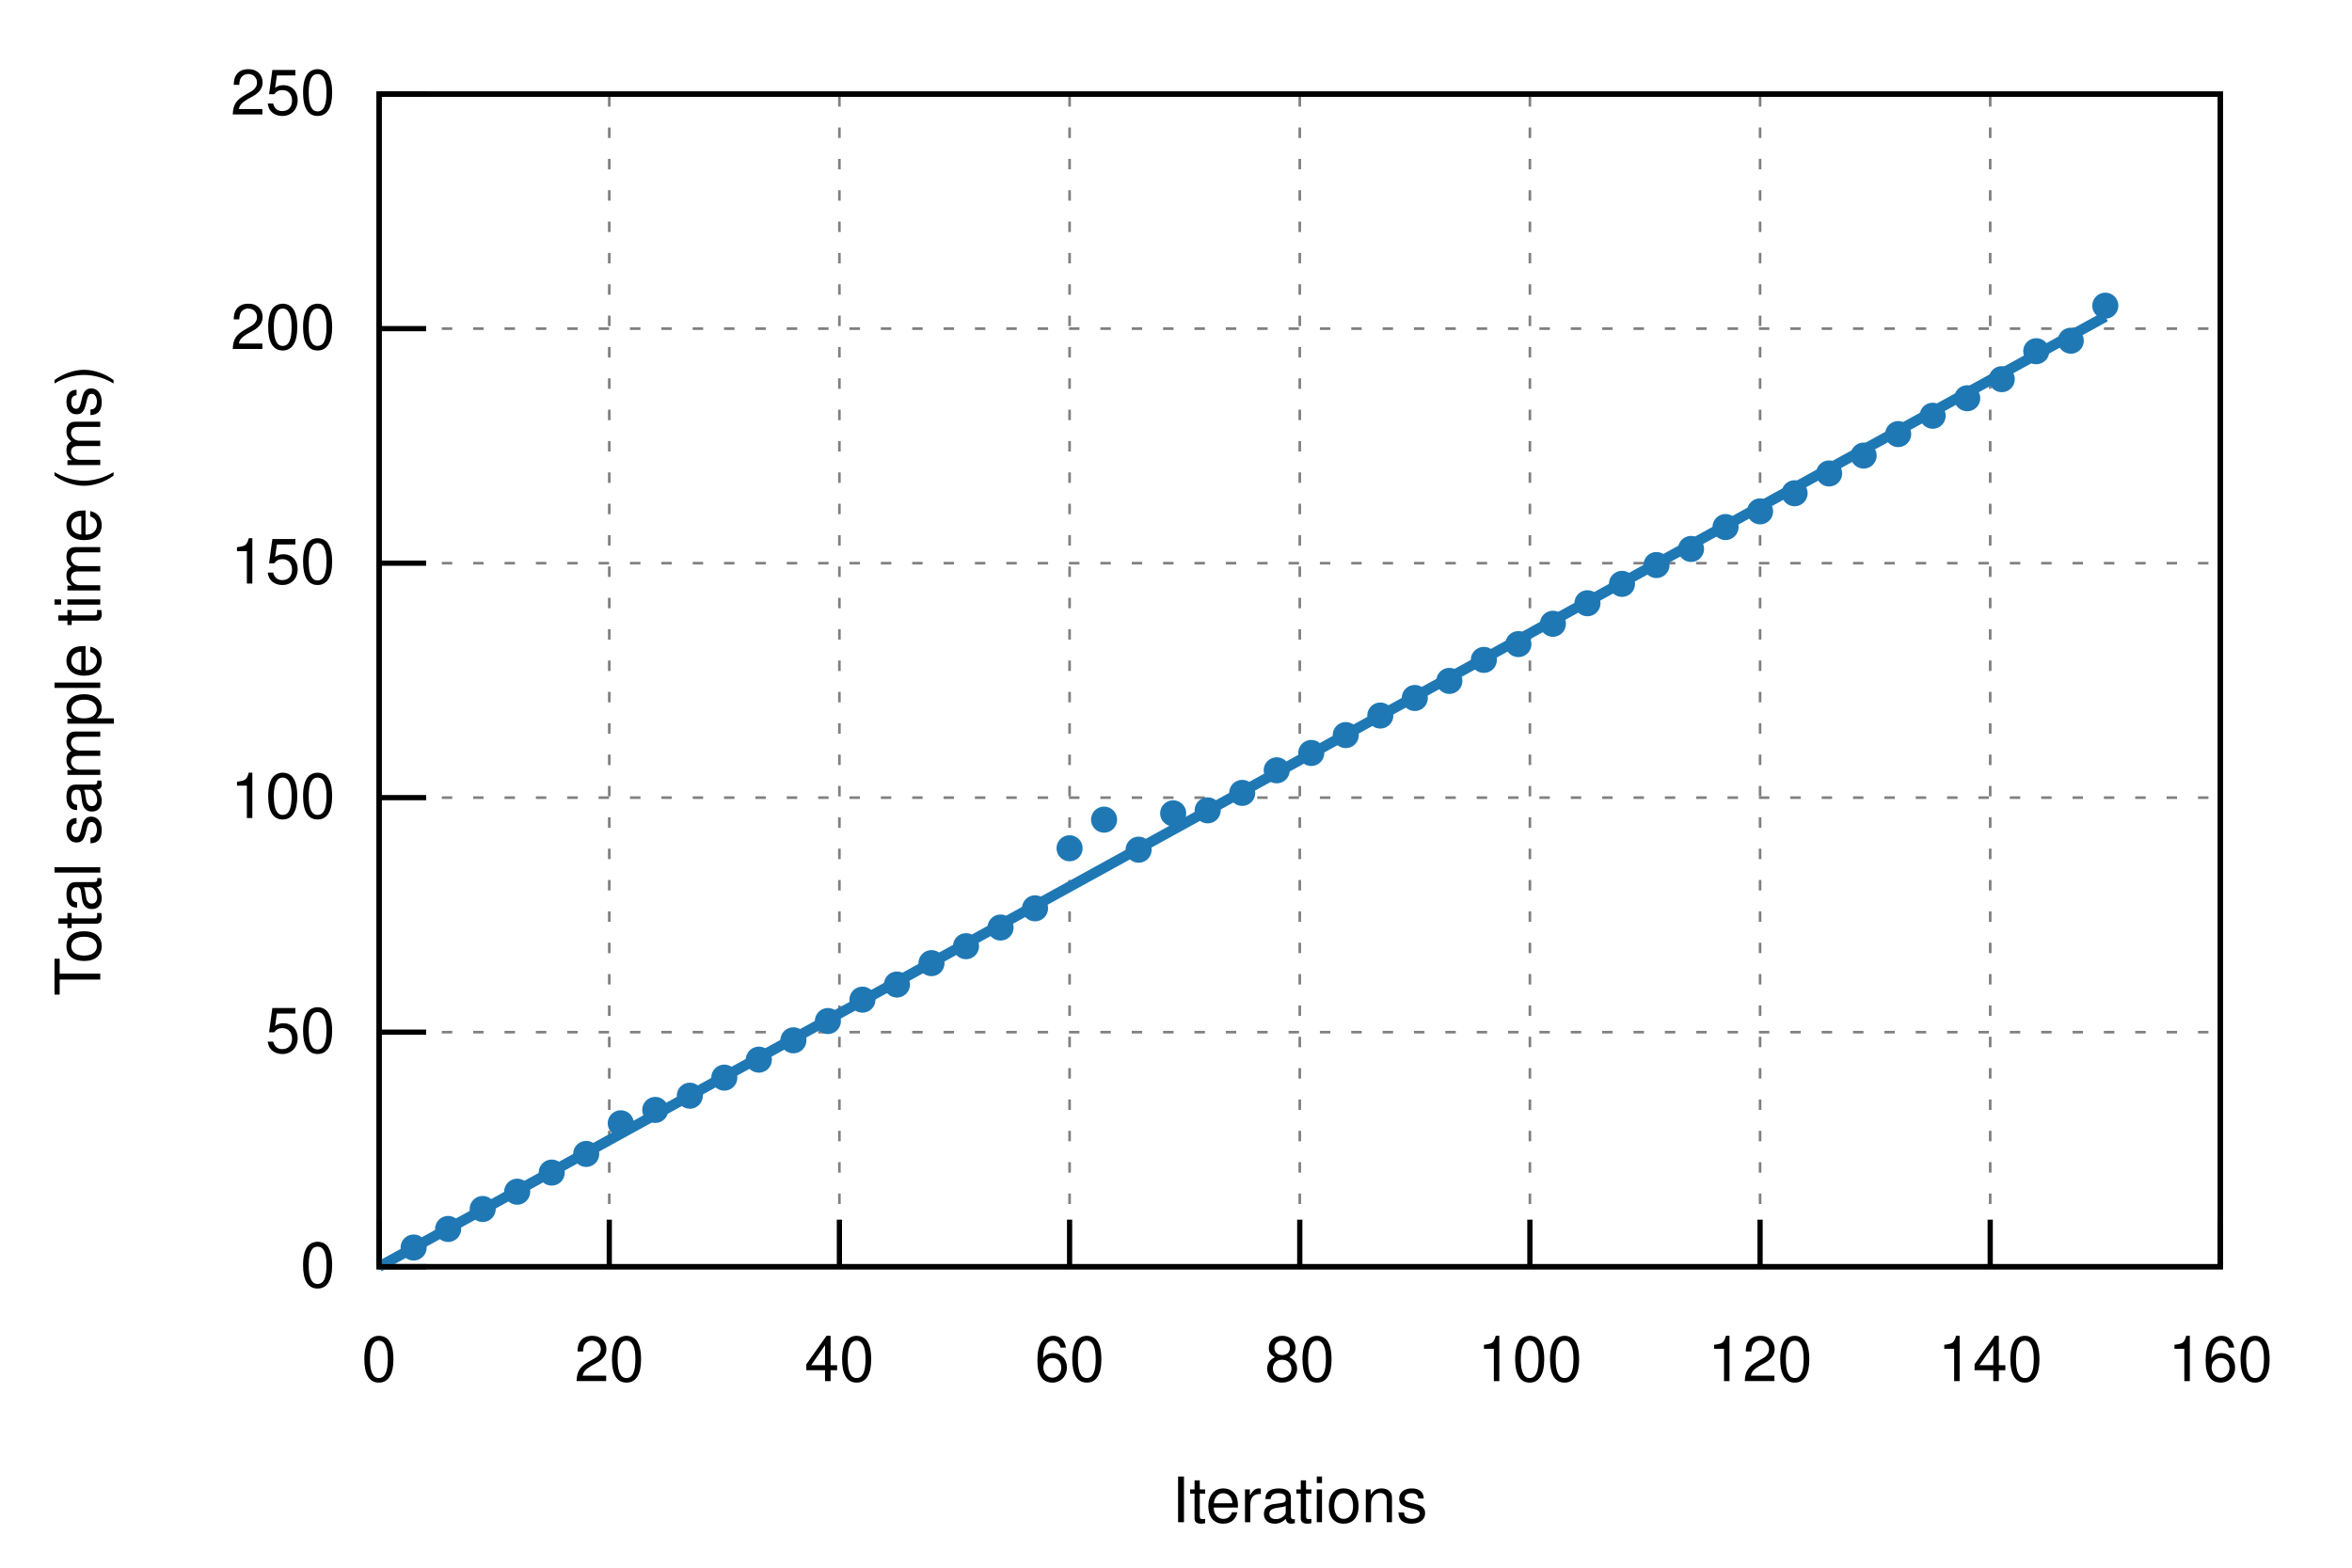
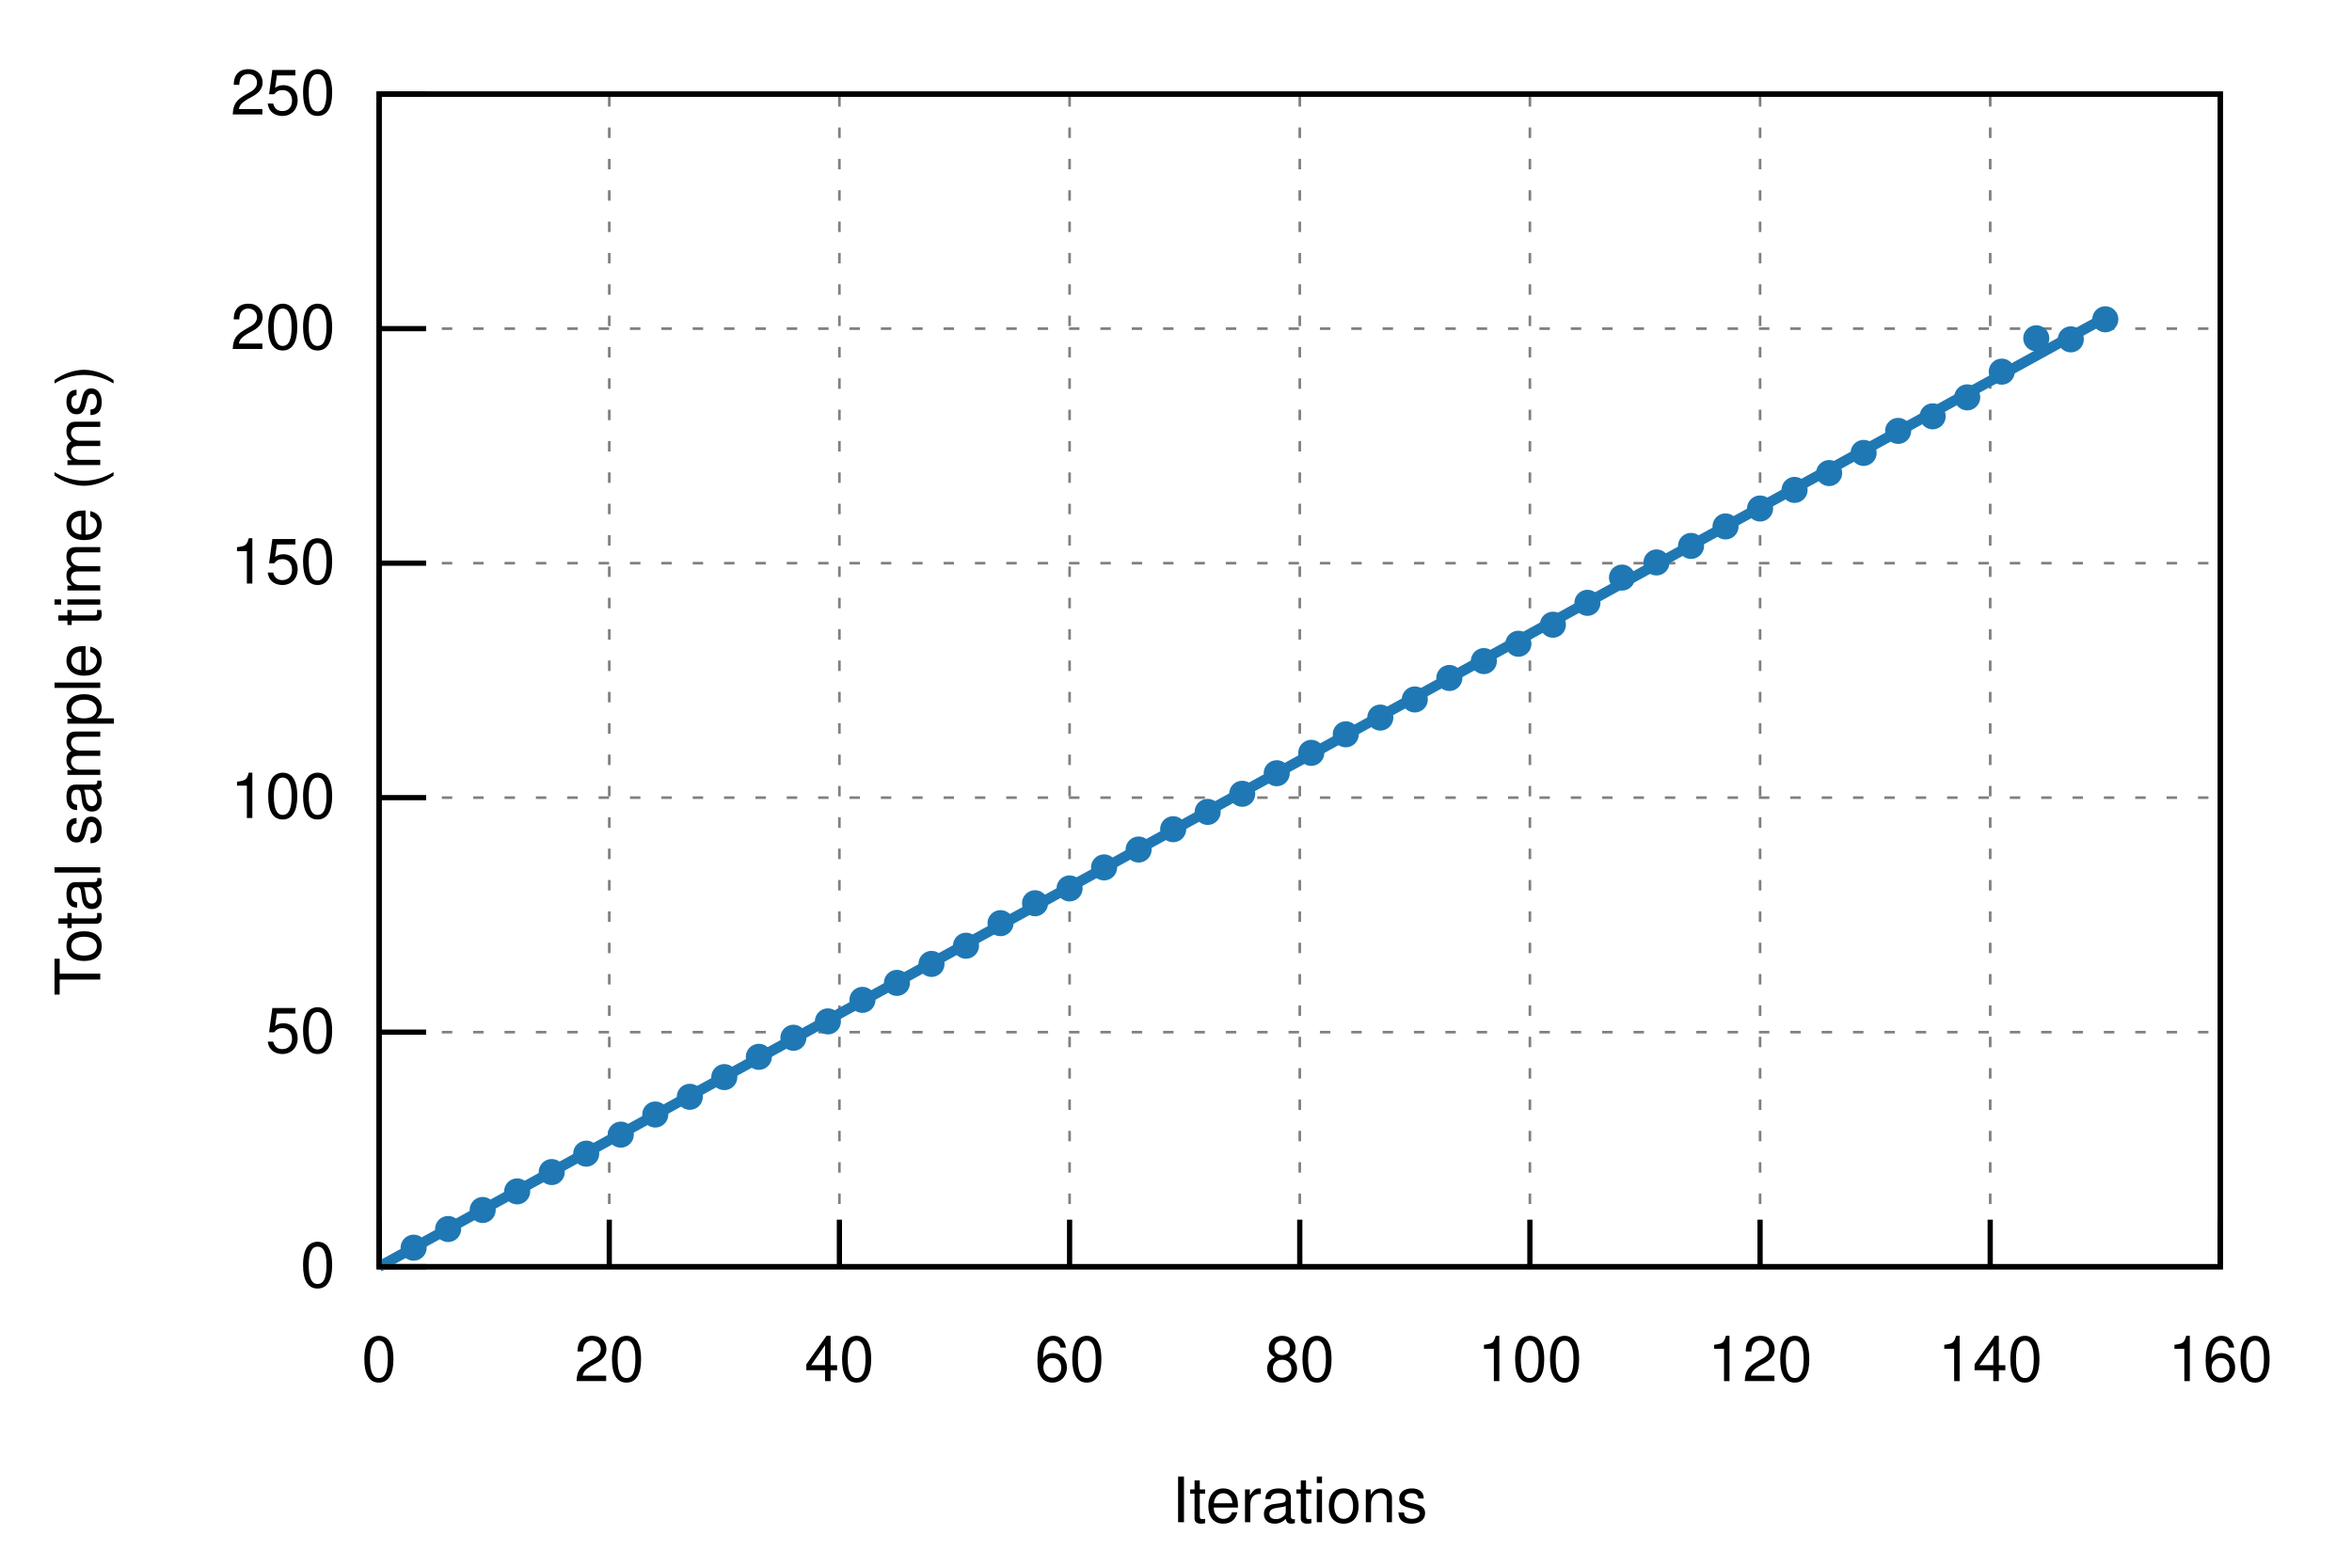
<svg xmlns="http://www.w3.org/2000/svg" xmlns:xlink="http://www.w3.org/1999/xlink" viewBox="0 0 450 300">
  <g id="gnuplot_canvas">
    <rect x="0" y="0" width="450" height="300" fill="none" />
    <defs>
      <circle id="gpDot" r="0.5" stroke-width="0.5" stroke="currentColor" />
      <path id="gpPt0" stroke-width="0.222" stroke="currentColor" d="M-1,0 h2 M0,-1 v2" />
      <path id="gpPt1" stroke-width="0.222" stroke="currentColor" d="M-1,-1 L1,1 M1,-1 L-1,1" />
      <path id="gpPt2" stroke-width="0.222" stroke="currentColor" d="M-1,0 L1,0 M0,-1 L0,1 M-1,-1 L1,1 M-1,1 L1,-1" />
      <rect id="gpPt3" stroke-width="0.222" stroke="currentColor" x="-1" y="-1" width="2" height="2" />
      <rect id="gpPt4" stroke-width="0.222" stroke="currentColor" fill="currentColor" x="-1" y="-1" width="2" height="2" />
      <circle id="gpPt5" stroke-width="0.222" stroke="currentColor" cx="0" cy="0" r="1" />
      <use xlink:href="#gpPt5" id="gpPt6" fill="currentColor" stroke="none" />
      <path id="gpPt7" stroke-width="0.222" stroke="currentColor" d="M0,-1.33 L-1.33,0.67 L1.33,0.67 z" />
      <use xlink:href="#gpPt7" id="gpPt8" fill="currentColor" stroke="none" />
      <use xlink:href="#gpPt7" id="gpPt9" stroke="currentColor" transform="rotate(180)" />
      <use xlink:href="#gpPt9" id="gpPt10" fill="currentColor" stroke="none" />
      <use xlink:href="#gpPt3" id="gpPt11" stroke="currentColor" transform="rotate(45)" />
      <use xlink:href="#gpPt11" id="gpPt12" fill="currentColor" stroke="none" />
      <path id="gpPt13" stroke-width="0.222" stroke="currentColor" d="M0,1.330 L1.265,0.411 L0.782,-1.067 L-0.782,-1.076 L-1.265,0.411 z" />
      <use xlink:href="#gpPt13" id="gpPt14" fill="currentColor" stroke="none" />
      <filter id="textbox" filterUnits="objectBoundingBox" x="0" y="0" height="1" width="1">
        <feFlood flood-color="white" flood-opacity="1" result="bgnd" />
        <feComposite in="SourceGraphic" in2="bgnd" operator="atop" />
      </filter>
      <filter id="greybox" filterUnits="objectBoundingBox" x="0" y="0" height="1" width="1">
        <feFlood flood-color="lightgrey" flood-opacity="1" result="grey" />
        <feComposite in="SourceGraphic" in2="grey" operator="atop" />
      </filter>
    </defs>
    <g fill="none" color="white" stroke="currentColor" stroke-width="1.00" stroke-linecap="butt" stroke-linejoin="miter">
</g>
    <g fill="none" color="black" stroke="currentColor" stroke-width="1.00" stroke-linecap="butt" stroke-linejoin="miter">
</g>
    <g fill="none" color="black" stroke="black" stroke-width="0.50" stroke-linecap="butt" stroke-linejoin="miter">
</g>
    <g fill="none" color="gray" stroke="currentColor" stroke-width="0.50" stroke-linecap="butt" stroke-linejoin="miter">
      <path stroke="gray" stroke-dasharray="2,4" class="gridline" d="M72.53,242.40 L424.82,242.40  " />
    </g>
    <g fill="none" color="gray" stroke="gray" stroke-width="1.00" stroke-linecap="butt" stroke-linejoin="miter">
</g>
    <g fill="none" color="black" stroke="currentColor" stroke-width="1.00" stroke-linecap="butt" stroke-linejoin="miter">
      <path stroke="black" d="M72.53,242.40 L81.53,242.40  " />
      <g transform="translate(64.14,246.30)" stroke="none" fill="black" font-family="Helvetica" font-size="12.00" text-anchor="end">
        <text>
          <tspan font-family="Helvetica"> 0</tspan>
        </text>
      </g>
    </g>
    <g fill="none" color="black" stroke="currentColor" stroke-width="1.00" stroke-linecap="butt" stroke-linejoin="miter">
</g>
    <g fill="none" color="black" stroke="black" stroke-width="0.50" stroke-linecap="butt" stroke-linejoin="miter">
</g>
    <g fill="none" color="gray" stroke="currentColor" stroke-width="0.50" stroke-linecap="butt" stroke-linejoin="miter">
      <path stroke="gray" stroke-dasharray="2,4" class="gridline" d="M72.53,197.52 L424.82,197.52  " />
    </g>
    <g fill="none" color="gray" stroke="gray" stroke-width="1.00" stroke-linecap="butt" stroke-linejoin="miter">
</g>
    <g fill="none" color="black" stroke="currentColor" stroke-width="1.00" stroke-linecap="butt" stroke-linejoin="miter">
      <path stroke="black" d="M72.53,197.52 L81.53,197.52  " />
      <g transform="translate(64.14,201.42)" stroke="none" fill="black" font-family="Helvetica" font-size="12.00" text-anchor="end">
        <text>
          <tspan font-family="Helvetica"> 50</tspan>
        </text>
      </g>
    </g>
    <g fill="none" color="black" stroke="currentColor" stroke-width="1.00" stroke-linecap="butt" stroke-linejoin="miter">
</g>
    <g fill="none" color="black" stroke="black" stroke-width="0.50" stroke-linecap="butt" stroke-linejoin="miter">
</g>
    <g fill="none" color="gray" stroke="currentColor" stroke-width="0.50" stroke-linecap="butt" stroke-linejoin="miter">
      <path stroke="gray" stroke-dasharray="2,4" class="gridline" d="M72.53,152.64 L424.82,152.64  " />
    </g>
    <g fill="none" color="gray" stroke="gray" stroke-width="1.00" stroke-linecap="butt" stroke-linejoin="miter">
</g>
    <g fill="none" color="black" stroke="currentColor" stroke-width="1.00" stroke-linecap="butt" stroke-linejoin="miter">
      <path stroke="black" d="M72.53,152.64 L81.53,152.64  " />
      <g transform="translate(64.14,156.54)" stroke="none" fill="black" font-family="Helvetica" font-size="12.00" text-anchor="end">
        <text>
          <tspan font-family="Helvetica"> 100</tspan>
        </text>
      </g>
    </g>
    <g fill="none" color="black" stroke="currentColor" stroke-width="1.00" stroke-linecap="butt" stroke-linejoin="miter">
</g>
    <g fill="none" color="black" stroke="black" stroke-width="0.50" stroke-linecap="butt" stroke-linejoin="miter">
</g>
    <g fill="none" color="gray" stroke="currentColor" stroke-width="0.50" stroke-linecap="butt" stroke-linejoin="miter">
      <path stroke="gray" stroke-dasharray="2,4" class="gridline" d="M72.53,107.77 L424.82,107.77  " />
    </g>
    <g fill="none" color="gray" stroke="gray" stroke-width="1.00" stroke-linecap="butt" stroke-linejoin="miter">
</g>
    <g fill="none" color="black" stroke="currentColor" stroke-width="1.00" stroke-linecap="butt" stroke-linejoin="miter">
      <path stroke="black" d="M72.53,107.77 L81.53,107.77  " />
      <g transform="translate(64.14,111.67)" stroke="none" fill="black" font-family="Helvetica" font-size="12.00" text-anchor="end">
        <text>
          <tspan font-family="Helvetica"> 150</tspan>
        </text>
      </g>
    </g>
    <g fill="none" color="black" stroke="currentColor" stroke-width="1.00" stroke-linecap="butt" stroke-linejoin="miter">
</g>
    <g fill="none" color="black" stroke="black" stroke-width="0.50" stroke-linecap="butt" stroke-linejoin="miter">
</g>
    <g fill="none" color="gray" stroke="currentColor" stroke-width="0.50" stroke-linecap="butt" stroke-linejoin="miter">
      <path stroke="gray" stroke-dasharray="2,4" class="gridline" d="M72.53,62.89 L424.82,62.89  " />
    </g>
    <g fill="none" color="gray" stroke="gray" stroke-width="1.00" stroke-linecap="butt" stroke-linejoin="miter">
</g>
    <g fill="none" color="black" stroke="currentColor" stroke-width="1.00" stroke-linecap="butt" stroke-linejoin="miter">
      <path stroke="black" d="M72.53,62.89 L81.53,62.89  " />
      <g transform="translate(64.14,66.79)" stroke="none" fill="black" font-family="Helvetica" font-size="12.00" text-anchor="end">
        <text>
          <tspan font-family="Helvetica"> 200</tspan>
        </text>
      </g>
    </g>
    <g fill="none" color="black" stroke="currentColor" stroke-width="1.00" stroke-linecap="butt" stroke-linejoin="miter">
</g>
    <g fill="none" color="black" stroke="black" stroke-width="0.50" stroke-linecap="butt" stroke-linejoin="miter">
</g>
    <g fill="none" color="gray" stroke="currentColor" stroke-width="0.50" stroke-linecap="butt" stroke-linejoin="miter">
      <path stroke="gray" stroke-dasharray="2,4" class="gridline" d="M72.53,18.01 L424.82,18.01  " />
    </g>
    <g fill="none" color="gray" stroke="gray" stroke-width="1.00" stroke-linecap="butt" stroke-linejoin="miter">
</g>
    <g fill="none" color="black" stroke="currentColor" stroke-width="1.00" stroke-linecap="butt" stroke-linejoin="miter">
      <path stroke="black" d="M72.53,18.01 L81.53,18.01  " />
      <g transform="translate(64.14,21.91)" stroke="none" fill="black" font-family="Helvetica" font-size="12.00" text-anchor="end">
        <text>
          <tspan font-family="Helvetica"> 250</tspan>
        </text>
      </g>
    </g>
    <g fill="none" color="black" stroke="currentColor" stroke-width="1.00" stroke-linecap="butt" stroke-linejoin="miter">
</g>
    <g fill="none" color="black" stroke="black" stroke-width="0.50" stroke-linecap="butt" stroke-linejoin="miter">
</g>
    <g fill="none" color="gray" stroke="currentColor" stroke-width="0.50" stroke-linecap="butt" stroke-linejoin="miter">
      <path stroke="gray" stroke-dasharray="2,4" class="gridline" d="M72.53,242.40 L72.53,18.01  " />
    </g>
    <g fill="none" color="gray" stroke="gray" stroke-width="1.00" stroke-linecap="butt" stroke-linejoin="miter">
</g>
    <g fill="none" color="black" stroke="currentColor" stroke-width="1.00" stroke-linecap="butt" stroke-linejoin="miter">
      <path stroke="black" d="M72.53,242.40 L72.53,233.40  " />
      <g transform="translate(72.53,264.30)" stroke="none" fill="black" font-family="Helvetica" font-size="12.00" text-anchor="middle">
        <text>
          <tspan font-family="Helvetica"> 0</tspan>
        </text>
      </g>
    </g>
    <g fill="none" color="black" stroke="currentColor" stroke-width="1.00" stroke-linecap="butt" stroke-linejoin="miter">
</g>
    <g fill="none" color="black" stroke="black" stroke-width="0.50" stroke-linecap="butt" stroke-linejoin="miter">
</g>
    <g fill="none" color="gray" stroke="currentColor" stroke-width="0.50" stroke-linecap="butt" stroke-linejoin="miter">
      <path stroke="gray" stroke-dasharray="2,4" class="gridline" d="M116.57,242.40 L116.57,18.01  " />
    </g>
    <g fill="none" color="gray" stroke="gray" stroke-width="1.00" stroke-linecap="butt" stroke-linejoin="miter">
</g>
    <g fill="none" color="black" stroke="currentColor" stroke-width="1.00" stroke-linecap="butt" stroke-linejoin="miter">
      <path stroke="black" d="M116.57,242.40 L116.57,233.40  " />
      <g transform="translate(116.57,264.30)" stroke="none" fill="black" font-family="Helvetica" font-size="12.00" text-anchor="middle">
        <text>
          <tspan font-family="Helvetica"> 20</tspan>
        </text>
      </g>
    </g>
    <g fill="none" color="black" stroke="currentColor" stroke-width="1.00" stroke-linecap="butt" stroke-linejoin="miter">
</g>
    <g fill="none" color="black" stroke="black" stroke-width="0.50" stroke-linecap="butt" stroke-linejoin="miter">
</g>
    <g fill="none" color="gray" stroke="currentColor" stroke-width="0.50" stroke-linecap="butt" stroke-linejoin="miter">
      <path stroke="gray" stroke-dasharray="2,4" class="gridline" d="M160.60,242.40 L160.60,18.01  " />
    </g>
    <g fill="none" color="gray" stroke="gray" stroke-width="1.00" stroke-linecap="butt" stroke-linejoin="miter">
</g>
    <g fill="none" color="black" stroke="currentColor" stroke-width="1.00" stroke-linecap="butt" stroke-linejoin="miter">
      <path stroke="black" d="M160.60,242.40 L160.60,233.40  " />
      <g transform="translate(160.60,264.30)" stroke="none" fill="black" font-family="Helvetica" font-size="12.00" text-anchor="middle">
        <text>
          <tspan font-family="Helvetica"> 40</tspan>
        </text>
      </g>
    </g>
    <g fill="none" color="black" stroke="currentColor" stroke-width="1.00" stroke-linecap="butt" stroke-linejoin="miter">
</g>
    <g fill="none" color="black" stroke="black" stroke-width="0.50" stroke-linecap="butt" stroke-linejoin="miter">
</g>
    <g fill="none" color="gray" stroke="currentColor" stroke-width="0.50" stroke-linecap="butt" stroke-linejoin="miter">
      <path stroke="gray" stroke-dasharray="2,4" class="gridline" d="M204.64,242.40 L204.64,18.01  " />
    </g>
    <g fill="none" color="gray" stroke="gray" stroke-width="1.00" stroke-linecap="butt" stroke-linejoin="miter">
</g>
    <g fill="none" color="black" stroke="currentColor" stroke-width="1.00" stroke-linecap="butt" stroke-linejoin="miter">
      <path stroke="black" d="M204.64,242.40 L204.64,233.40  " />
      <g transform="translate(204.64,264.30)" stroke="none" fill="black" font-family="Helvetica" font-size="12.00" text-anchor="middle">
        <text>
          <tspan font-family="Helvetica"> 60</tspan>
        </text>
      </g>
    </g>
    <g fill="none" color="black" stroke="currentColor" stroke-width="1.00" stroke-linecap="butt" stroke-linejoin="miter">
</g>
    <g fill="none" color="black" stroke="black" stroke-width="0.50" stroke-linecap="butt" stroke-linejoin="miter">
</g>
    <g fill="none" color="gray" stroke="currentColor" stroke-width="0.50" stroke-linecap="butt" stroke-linejoin="miter">
      <path stroke="gray" stroke-dasharray="2,4" class="gridline" d="M248.68,242.40 L248.68,18.01  " />
    </g>
    <g fill="none" color="gray" stroke="gray" stroke-width="1.00" stroke-linecap="butt" stroke-linejoin="miter">
</g>
    <g fill="none" color="black" stroke="currentColor" stroke-width="1.00" stroke-linecap="butt" stroke-linejoin="miter">
      <path stroke="black" d="M248.68,242.40 L248.68,233.40  " />
      <g transform="translate(248.68,264.30)" stroke="none" fill="black" font-family="Helvetica" font-size="12.00" text-anchor="middle">
        <text>
          <tspan font-family="Helvetica"> 80</tspan>
        </text>
      </g>
    </g>
    <g fill="none" color="black" stroke="currentColor" stroke-width="1.00" stroke-linecap="butt" stroke-linejoin="miter">
</g>
    <g fill="none" color="black" stroke="black" stroke-width="0.50" stroke-linecap="butt" stroke-linejoin="miter">
</g>
    <g fill="none" color="gray" stroke="currentColor" stroke-width="0.50" stroke-linecap="butt" stroke-linejoin="miter">
      <path stroke="gray" stroke-dasharray="2,4" class="gridline" d="M292.71,242.40 L292.71,18.01  " />
    </g>
    <g fill="none" color="gray" stroke="gray" stroke-width="1.00" stroke-linecap="butt" stroke-linejoin="miter">
</g>
    <g fill="none" color="black" stroke="currentColor" stroke-width="1.00" stroke-linecap="butt" stroke-linejoin="miter">
      <path stroke="black" d="M292.71,242.40 L292.71,233.40  " />
      <g transform="translate(292.71,264.30)" stroke="none" fill="black" font-family="Helvetica" font-size="12.00" text-anchor="middle">
        <text>
          <tspan font-family="Helvetica"> 100</tspan>
        </text>
      </g>
    </g>
    <g fill="none" color="black" stroke="currentColor" stroke-width="1.00" stroke-linecap="butt" stroke-linejoin="miter">
</g>
    <g fill="none" color="black" stroke="black" stroke-width="0.50" stroke-linecap="butt" stroke-linejoin="miter">
</g>
    <g fill="none" color="gray" stroke="currentColor" stroke-width="0.50" stroke-linecap="butt" stroke-linejoin="miter">
      <path stroke="gray" stroke-dasharray="2,4" class="gridline" d="M336.75,242.40 L336.75,18.01  " />
    </g>
    <g fill="none" color="gray" stroke="gray" stroke-width="1.00" stroke-linecap="butt" stroke-linejoin="miter">
</g>
    <g fill="none" color="black" stroke="currentColor" stroke-width="1.00" stroke-linecap="butt" stroke-linejoin="miter">
      <path stroke="black" d="M336.75,242.40 L336.75,233.40  " />
      <g transform="translate(336.75,264.30)" stroke="none" fill="black" font-family="Helvetica" font-size="12.00" text-anchor="middle">
        <text>
          <tspan font-family="Helvetica"> 120</tspan>
        </text>
      </g>
    </g>
    <g fill="none" color="black" stroke="currentColor" stroke-width="1.00" stroke-linecap="butt" stroke-linejoin="miter">
</g>
    <g fill="none" color="black" stroke="black" stroke-width="0.50" stroke-linecap="butt" stroke-linejoin="miter">
</g>
    <g fill="none" color="gray" stroke="currentColor" stroke-width="0.50" stroke-linecap="butt" stroke-linejoin="miter">
      <path stroke="gray" stroke-dasharray="2,4" class="gridline" d="M380.78,242.40 L380.78,18.01  " />
    </g>
    <g fill="none" color="gray" stroke="gray" stroke-width="1.00" stroke-linecap="butt" stroke-linejoin="miter">
</g>
    <g fill="none" color="black" stroke="currentColor" stroke-width="1.00" stroke-linecap="butt" stroke-linejoin="miter">
      <path stroke="black" d="M380.78,242.40 L380.78,233.40  " />
      <g transform="translate(380.78,264.30)" stroke="none" fill="black" font-family="Helvetica" font-size="12.00" text-anchor="middle">
        <text>
          <tspan font-family="Helvetica"> 140</tspan>
        </text>
      </g>
    </g>
    <g fill="none" color="black" stroke="currentColor" stroke-width="1.00" stroke-linecap="butt" stroke-linejoin="miter">
</g>
    <g fill="none" color="black" stroke="black" stroke-width="0.50" stroke-linecap="butt" stroke-linejoin="miter">
</g>
    <g fill="none" color="gray" stroke="currentColor" stroke-width="0.50" stroke-linecap="butt" stroke-linejoin="miter">
      <path stroke="gray" stroke-dasharray="2,4" class="gridline" d="M424.82,242.40 L424.82,18.01  " />
    </g>
    <g fill="none" color="gray" stroke="gray" stroke-width="1.00" stroke-linecap="butt" stroke-linejoin="miter">
</g>
    <g fill="none" color="black" stroke="currentColor" stroke-width="1.00" stroke-linecap="butt" stroke-linejoin="miter">
      <path stroke="black" d="M424.82,242.40 L424.82,233.40  " />
      <g transform="translate(424.82,264.30)" stroke="none" fill="black" font-family="Helvetica" font-size="12.00" text-anchor="middle">
        <text>
          <tspan font-family="Helvetica"> 160</tspan>
        </text>
      </g>
    </g>
    <g fill="none" color="black" stroke="currentColor" stroke-width="1.00" stroke-linecap="butt" stroke-linejoin="miter">
</g>
    <g fill="none" color="black" stroke="currentColor" stroke-width="1.00" stroke-linecap="butt" stroke-linejoin="miter">
      <path stroke="black" d="M72.53,18.01 L72.53,242.40 L424.82,242.40 L424.82,18.01 L72.53,18.01 Z  " />
    </g>
    <g fill="none" color="black" stroke="currentColor" stroke-width="1.00" stroke-linecap="butt" stroke-linejoin="miter">
      <g transform="translate(19.18,130.21) rotate(270)" stroke="none" fill="black" font-family="Helvetica" font-size="12.00" text-anchor="middle">
        <text>
          <tspan font-family="Helvetica">Total sample time (ms)</tspan>
        </text>
      </g>
    </g>
    <g fill="none" color="black" stroke="currentColor" stroke-width="1.00" stroke-linecap="butt" stroke-linejoin="miter">
      <g transform="translate(248.67,291.30)" stroke="none" fill="black" font-family="Helvetica" font-size="12.00" text-anchor="middle">
        <text>
          <tspan font-family="Helvetica">Iterations</tspan>
        </text>
      </g>
    </g>
    <g fill="none" color="black" stroke="currentColor" stroke-width="1.00" stroke-linecap="butt" stroke-linejoin="miter">
</g>
    <g id="gnuplot_plot_1">
      <g fill="none" color="black" stroke="currentColor" stroke-width="1.00" stroke-linecap="butt" stroke-linejoin="miter">
-         <use xlink:href="#gpPt6" transform="translate(79.14,238.73) scale(2.25)" color="rgb( 31, 120, 180)" />
-         <use xlink:href="#gpPt6" transform="translate(85.74,235.18) scale(2.25)" color="rgb( 31, 120, 180)" />
-         <use xlink:href="#gpPt6" transform="translate(92.35,231.36) scale(2.25)" color="rgb( 31, 120, 180)" />
-         <use xlink:href="#gpPt6" transform="translate(98.95,228.05) scale(2.25)" color="rgb( 31, 120, 180)" />
-         <use xlink:href="#gpPt6" transform="translate(105.56,224.39) scale(2.25)" color="rgb( 31, 120, 180)" />
-         <use xlink:href="#gpPt6" transform="translate(112.16,220.82) scale(2.25)" color="rgb( 31, 120, 180)" />
-         <use xlink:href="#gpPt6" transform="translate(118.77,214.96) scale(2.25)" color="rgb( 31, 120, 180)" />
-         <use xlink:href="#gpPt6" transform="translate(125.37,212.40) scale(2.25)" color="rgb( 31, 120, 180)" />
-         <use xlink:href="#gpPt6" transform="translate(131.98,209.68) scale(2.25)" color="rgb( 31, 120, 180)" />
-         <use xlink:href="#gpPt6" transform="translate(138.58,206.22) scale(2.25)" color="rgb( 31, 120, 180)" />
-         <use xlink:href="#gpPt6" transform="translate(145.19,202.78) scale(2.25)" color="rgb( 31, 120, 180)" />
-         <use xlink:href="#gpPt6" transform="translate(151.80,199.08) scale(2.25)" color="rgb( 31, 120, 180)" />
-         <use xlink:href="#gpPt6" transform="translate(158.40,195.39) scale(2.25)" color="rgb( 31, 120, 180)" />
-         <use xlink:href="#gpPt6" transform="translate(165.01,191.30) scale(2.25)" color="rgb( 31, 120, 180)" />
-         <use xlink:href="#gpPt6" transform="translate(171.61,188.41) scale(2.25)" color="rgb( 31, 120, 180)" />
-         <use xlink:href="#gpPt6" transform="translate(178.22,184.31) scale(2.25)" color="rgb( 31, 120, 180)" />
-         <use xlink:href="#gpPt6" transform="translate(184.82,181.07) scale(2.25)" color="rgb( 31, 120, 180)" />
-         <use xlink:href="#gpPt6" transform="translate(191.43,177.50) scale(2.25)" color="rgb( 31, 120, 180)" />
-         <use xlink:href="#gpPt6" transform="translate(198.03,173.82) scale(2.25)" color="rgb( 31, 120, 180)" />
-         <use xlink:href="#gpPt6" transform="translate(204.64,162.33) scale(2.25)" color="rgb( 31, 120, 180)" />
-         <use xlink:href="#gpPt6" transform="translate(211.24,156.85) scale(2.25)" color="rgb( 31, 120, 180)" />
-         <use xlink:href="#gpPt6" transform="translate(217.85,162.60) scale(2.25)" color="rgb( 31, 120, 180)" />
-         <use xlink:href="#gpPt6" transform="translate(224.46,155.64) scale(2.25)" color="rgb( 31, 120, 180)" />
-         <use xlink:href="#gpPt6" transform="translate(231.06,155.07) scale(2.25)" color="rgb( 31, 120, 180)" />
-         <use xlink:href="#gpPt6" transform="translate(237.67,151.73) scale(2.25)" color="rgb( 31, 120, 180)" />
-         <use xlink:href="#gpPt6" transform="translate(244.27,147.41) scale(2.25)" color="rgb( 31, 120, 180)" />
-         <use xlink:href="#gpPt6" transform="translate(250.88,144.09) scale(2.25)" color="rgb( 31, 120, 180)" />
-         <use xlink:href="#gpPt6" transform="translate(257.48,140.67) scale(2.25)" color="rgb( 31, 120, 180)" />
-         <use xlink:href="#gpPt6" transform="translate(264.09,136.93) scale(2.25)" color="rgb( 31, 120, 180)" />
-         <use xlink:href="#gpPt6" transform="translate(270.69,133.57) scale(2.25)" color="rgb( 31, 120, 180)" />
-         <use xlink:href="#gpPt6" transform="translate(277.30,130.30) scale(2.25)" color="rgb( 31, 120, 180)" />
-         <use xlink:href="#gpPt6" transform="translate(283.90,126.28) scale(2.25)" color="rgb( 31, 120, 180)" />
-         <use xlink:href="#gpPt6" transform="translate(290.51,123.26) scale(2.25)" color="rgb( 31, 120, 180)" />
-         <use xlink:href="#gpPt6" transform="translate(297.11,119.37) scale(2.25)" color="rgb( 31, 120, 180)" />
-         <use xlink:href="#gpPt6" transform="translate(303.72,115.44) scale(2.25)" color="rgb( 31, 120, 180)" />
-         <use xlink:href="#gpPt6" transform="translate(310.33,111.73) scale(2.25)" color="rgb( 31, 120, 180)" />
-         <use xlink:href="#gpPt6" transform="translate(316.93,108.13) scale(2.25)" color="rgb( 31, 120, 180)" />
-         <use xlink:href="#gpPt6" transform="translate(323.54,105.05) scale(2.25)" color="rgb( 31, 120, 180)" />
-         <use xlink:href="#gpPt6" transform="translate(330.14,100.86) scale(2.25)" color="rgb( 31, 120, 180)" />
-         <use xlink:href="#gpPt6" transform="translate(336.75,97.86) scale(2.25)" color="rgb( 31, 120, 180)" />
-         <use xlink:href="#gpPt6" transform="translate(343.35,94.39) scale(2.25)" color="rgb( 31, 120, 180)" />
-         <use xlink:href="#gpPt6" transform="translate(349.96,90.60) scale(2.25)" color="rgb( 31, 120, 180)" />
-         <use xlink:href="#gpPt6" transform="translate(356.56,87.18) scale(2.25)" color="rgb( 31, 120, 180)" />
-         <use xlink:href="#gpPt6" transform="translate(363.17,83.07) scale(2.25)" color="rgb( 31, 120, 180)" />
-         <use xlink:href="#gpPt6" transform="translate(369.77,79.56) scale(2.25)" color="rgb( 31, 120, 180)" />
-         <use xlink:href="#gpPt6" transform="translate(376.38,76.21) scale(2.25)" color="rgb( 31, 120, 180)" />
-         <use xlink:href="#gpPt6" transform="translate(382.99,72.56) scale(2.25)" color="rgb( 31, 120, 180)" />
-         <use xlink:href="#gpPt6" transform="translate(389.59,67.21) scale(2.25)" color="rgb( 31, 120, 180)" />
-         <use xlink:href="#gpPt6" transform="translate(396.20,65.20) scale(2.25)" color="rgb( 31, 120, 180)" />
-         <use xlink:href="#gpPt6" transform="translate(402.80,58.50) scale(2.25)" color="rgb( 31, 120, 180)" />
+         <use xlink:href="#gpPt6" transform="translate(79.14,238.76) scale(2.25)" color="rgb( 31, 120, 180)" />
+         <use xlink:href="#gpPt6" transform="translate(85.74,235.19) scale(2.25)" color="rgb( 31, 120, 180)" />
+         <use xlink:href="#gpPt6" transform="translate(92.35,231.55) scale(2.25)" color="rgb( 31, 120, 180)" />
+         <use xlink:href="#gpPt6" transform="translate(98.95,227.99) scale(2.25)" color="rgb( 31, 120, 180)" />
+         <use xlink:href="#gpPt6" transform="translate(105.56,224.29) scale(2.25)" color="rgb( 31, 120, 180)" />
+         <use xlink:href="#gpPt6" transform="translate(112.16,220.77) scale(2.25)" color="rgb( 31, 120, 180)" />
+         <use xlink:href="#gpPt6" transform="translate(118.77,217.13) scale(2.25)" color="rgb( 31, 120, 180)" />
+         <use xlink:href="#gpPt6" transform="translate(125.37,213.28) scale(2.25)" color="rgb( 31, 120, 180)" />
+         <use xlink:href="#gpPt6" transform="translate(131.98,209.89) scale(2.25)" color="rgb( 31, 120, 180)" />
+         <use xlink:href="#gpPt6" transform="translate(138.58,206.12) scale(2.25)" color="rgb( 31, 120, 180)" />
+         <use xlink:href="#gpPt6" transform="translate(145.19,202.24) scale(2.25)" color="rgb( 31, 120, 180)" />
+         <use xlink:href="#gpPt6" transform="translate(151.80,198.59) scale(2.25)" color="rgb( 31, 120, 180)" />
+         <use xlink:href="#gpPt6" transform="translate(158.40,195.46) scale(2.25)" color="rgb( 31, 120, 180)" />
+         <use xlink:href="#gpPt6" transform="translate(165.01,191.34) scale(2.25)" color="rgb( 31, 120, 180)" />
+         <use xlink:href="#gpPt6" transform="translate(171.61,188.09) scale(2.25)" color="rgb( 31, 120, 180)" />
+         <use xlink:href="#gpPt6" transform="translate(178.22,184.46) scale(2.25)" color="rgb( 31, 120, 180)" />
+         <use xlink:href="#gpPt6" transform="translate(184.82,180.98) scale(2.25)" color="rgb( 31, 120, 180)" />
+         <use xlink:href="#gpPt6" transform="translate(191.43,176.66) scale(2.25)" color="rgb( 31, 120, 180)" />
+         <use xlink:href="#gpPt6" transform="translate(198.03,172.85) scale(2.25)" color="rgb( 31, 120, 180)" />
+         <use xlink:href="#gpPt6" transform="translate(204.64,170.01) scale(2.25)" color="rgb( 31, 120, 180)" />
+         <use xlink:href="#gpPt6" transform="translate(211.24,165.99) scale(2.25)" color="rgb( 31, 120, 180)" />
+         <use xlink:href="#gpPt6" transform="translate(217.85,162.57) scale(2.25)" color="rgb( 31, 120, 180)" />
+         <use xlink:href="#gpPt6" transform="translate(224.46,158.68) scale(2.25)" color="rgb( 31, 120, 180)" />
+         <use xlink:href="#gpPt6" transform="translate(231.06,155.37) scale(2.25)" color="rgb( 31, 120, 180)" />
+         <use xlink:href="#gpPt6" transform="translate(237.67,151.90) scale(2.25)" color="rgb( 31, 120, 180)" />
+         <use xlink:href="#gpPt6" transform="translate(244.27,147.97) scale(2.25)" color="rgb( 31, 120, 180)" />
+         <use xlink:href="#gpPt6" transform="translate(250.88,144.07) scale(2.25)" color="rgb( 31, 120, 180)" />
+         <use xlink:href="#gpPt6" transform="translate(257.48,140.52) scale(2.25)" color="rgb( 31, 120, 180)" />
+         <use xlink:href="#gpPt6" transform="translate(264.09,137.32) scale(2.25)" color="rgb( 31, 120, 180)" />
+         <use xlink:href="#gpPt6" transform="translate(270.69,133.85) scale(2.25)" color="rgb( 31, 120, 180)" />
+         <use xlink:href="#gpPt6" transform="translate(277.30,129.74) scale(2.25)" color="rgb( 31, 120, 180)" />
+         <use xlink:href="#gpPt6" transform="translate(283.90,126.51) scale(2.25)" color="rgb( 31, 120, 180)" />
+         <use xlink:href="#gpPt6" transform="translate(290.51,123.19) scale(2.25)" color="rgb( 31, 120, 180)" />
+         <use xlink:href="#gpPt6" transform="translate(297.11,119.55) scale(2.25)" color="rgb( 31, 120, 180)" />
+         <use xlink:href="#gpPt6" transform="translate(303.72,115.36) scale(2.25)" color="rgb( 31, 120, 180)" />
+         <use xlink:href="#gpPt6" transform="translate(310.33,110.53) scale(2.25)" color="rgb( 31, 120, 180)" />
+         <use xlink:href="#gpPt6" transform="translate(316.93,107.63) scale(2.25)" color="rgb( 31, 120, 180)" />
+         <use xlink:href="#gpPt6" transform="translate(323.54,104.47) scale(2.25)" color="rgb( 31, 120, 180)" />
+         <use xlink:href="#gpPt6" transform="translate(330.14,100.74) scale(2.25)" color="rgb( 31, 120, 180)" />
+         <use xlink:href="#gpPt6" transform="translate(336.75,97.31) scale(2.25)" color="rgb( 31, 120, 180)" />
+         <use xlink:href="#gpPt6" transform="translate(343.35,93.75) scale(2.25)" color="rgb( 31, 120, 180)" />
+         <use xlink:href="#gpPt6" transform="translate(349.96,90.53) scale(2.25)" color="rgb( 31, 120, 180)" />
+         <use xlink:href="#gpPt6" transform="translate(356.56,86.67) scale(2.25)" color="rgb( 31, 120, 180)" />
+         <use xlink:href="#gpPt6" transform="translate(363.17,82.46) scale(2.25)" color="rgb( 31, 120, 180)" />
+         <use xlink:href="#gpPt6" transform="translate(369.77,79.67) scale(2.25)" color="rgb( 31, 120, 180)" />
+         <use xlink:href="#gpPt6" transform="translate(376.38,76.04) scale(2.25)" color="rgb( 31, 120, 180)" />
+         <use xlink:href="#gpPt6" transform="translate(382.99,71.12) scale(2.25)" color="rgb( 31, 120, 180)" />
+         <use xlink:href="#gpPt6" transform="translate(389.59,64.74) scale(2.25)" color="rgb( 31, 120, 180)" />
+         <use xlink:href="#gpPt6" transform="translate(396.20,64.94) scale(2.25)" color="rgb( 31, 120, 180)" />
+         <use xlink:href="#gpPt6" transform="translate(402.80,61.10) scale(2.25)" color="rgb( 31, 120, 180)" />
      </g>
    </g>
    <g id="gnuplot_plot_2">
      <g fill="none" color="white" stroke="rgb( 31, 120, 180)" stroke-width="2.00" stroke-linecap="butt" stroke-linejoin="miter">
</g>
      <g fill="none" color="black" stroke="currentColor" stroke-width="2.00" stroke-linecap="butt" stroke-linejoin="miter">
-         <path stroke="rgb( 31, 120, 180)" d="M72.53,242.40 L402.80,60.60  " />
+         <path stroke="rgb( 31, 120, 180)" d="M72.53,242.40 L402.80,60.79  " />
      </g>
    </g>
    <g id="gnuplot_plot_3">
      <g fill="none" color="white" stroke="rgb( 31, 120, 180)" stroke-width="1.00" stroke-linecap="butt" stroke-linejoin="miter">
</g>
      <g fill="none" color="black" stroke="currentColor" stroke-width="1.00" stroke-linecap="butt" stroke-linejoin="miter">
        <g stroke="none" shape-rendering="crispEdges">
          <polygon fill="rgb( 31, 120, 180)" fill-opacity="0.25" points="72.53,242.40 72.53,242.40 72.53,242.40 " />
-           <polygon fill="rgb( 31, 120, 180)" fill-opacity="0.25" points="72.53,242.40 402.80,61.21 402.80,59.77 " />
+           <polygon fill="rgb( 31, 120, 180)" fill-opacity="0.25" points="72.53,242.40 402.80,61.14 402.80,60.32 " />
        </g>
      </g>
    </g>
    <g fill="none" color="white" stroke="rgb( 31, 120, 180)" stroke-width="2.00" stroke-linecap="butt" stroke-linejoin="miter">
</g>
    <g fill="none" color="black" stroke="currentColor" stroke-width="2.00" stroke-linecap="butt" stroke-linejoin="miter">
</g>
    <g fill="none" color="black" stroke="black" stroke-width="1.00" stroke-linecap="butt" stroke-linejoin="miter">
</g>
    <g fill="none" color="black" stroke="currentColor" stroke-width="1.00" stroke-linecap="butt" stroke-linejoin="miter">
      <path stroke="black" d="M72.53,18.01 L72.53,242.40 L424.82,242.40 L424.82,18.01 L72.53,18.01 Z  " />
    </g>
    <g fill="none" color="black" stroke="currentColor" stroke-width="1.00" stroke-linecap="butt" stroke-linejoin="miter">
</g>
  </g>
</svg>
